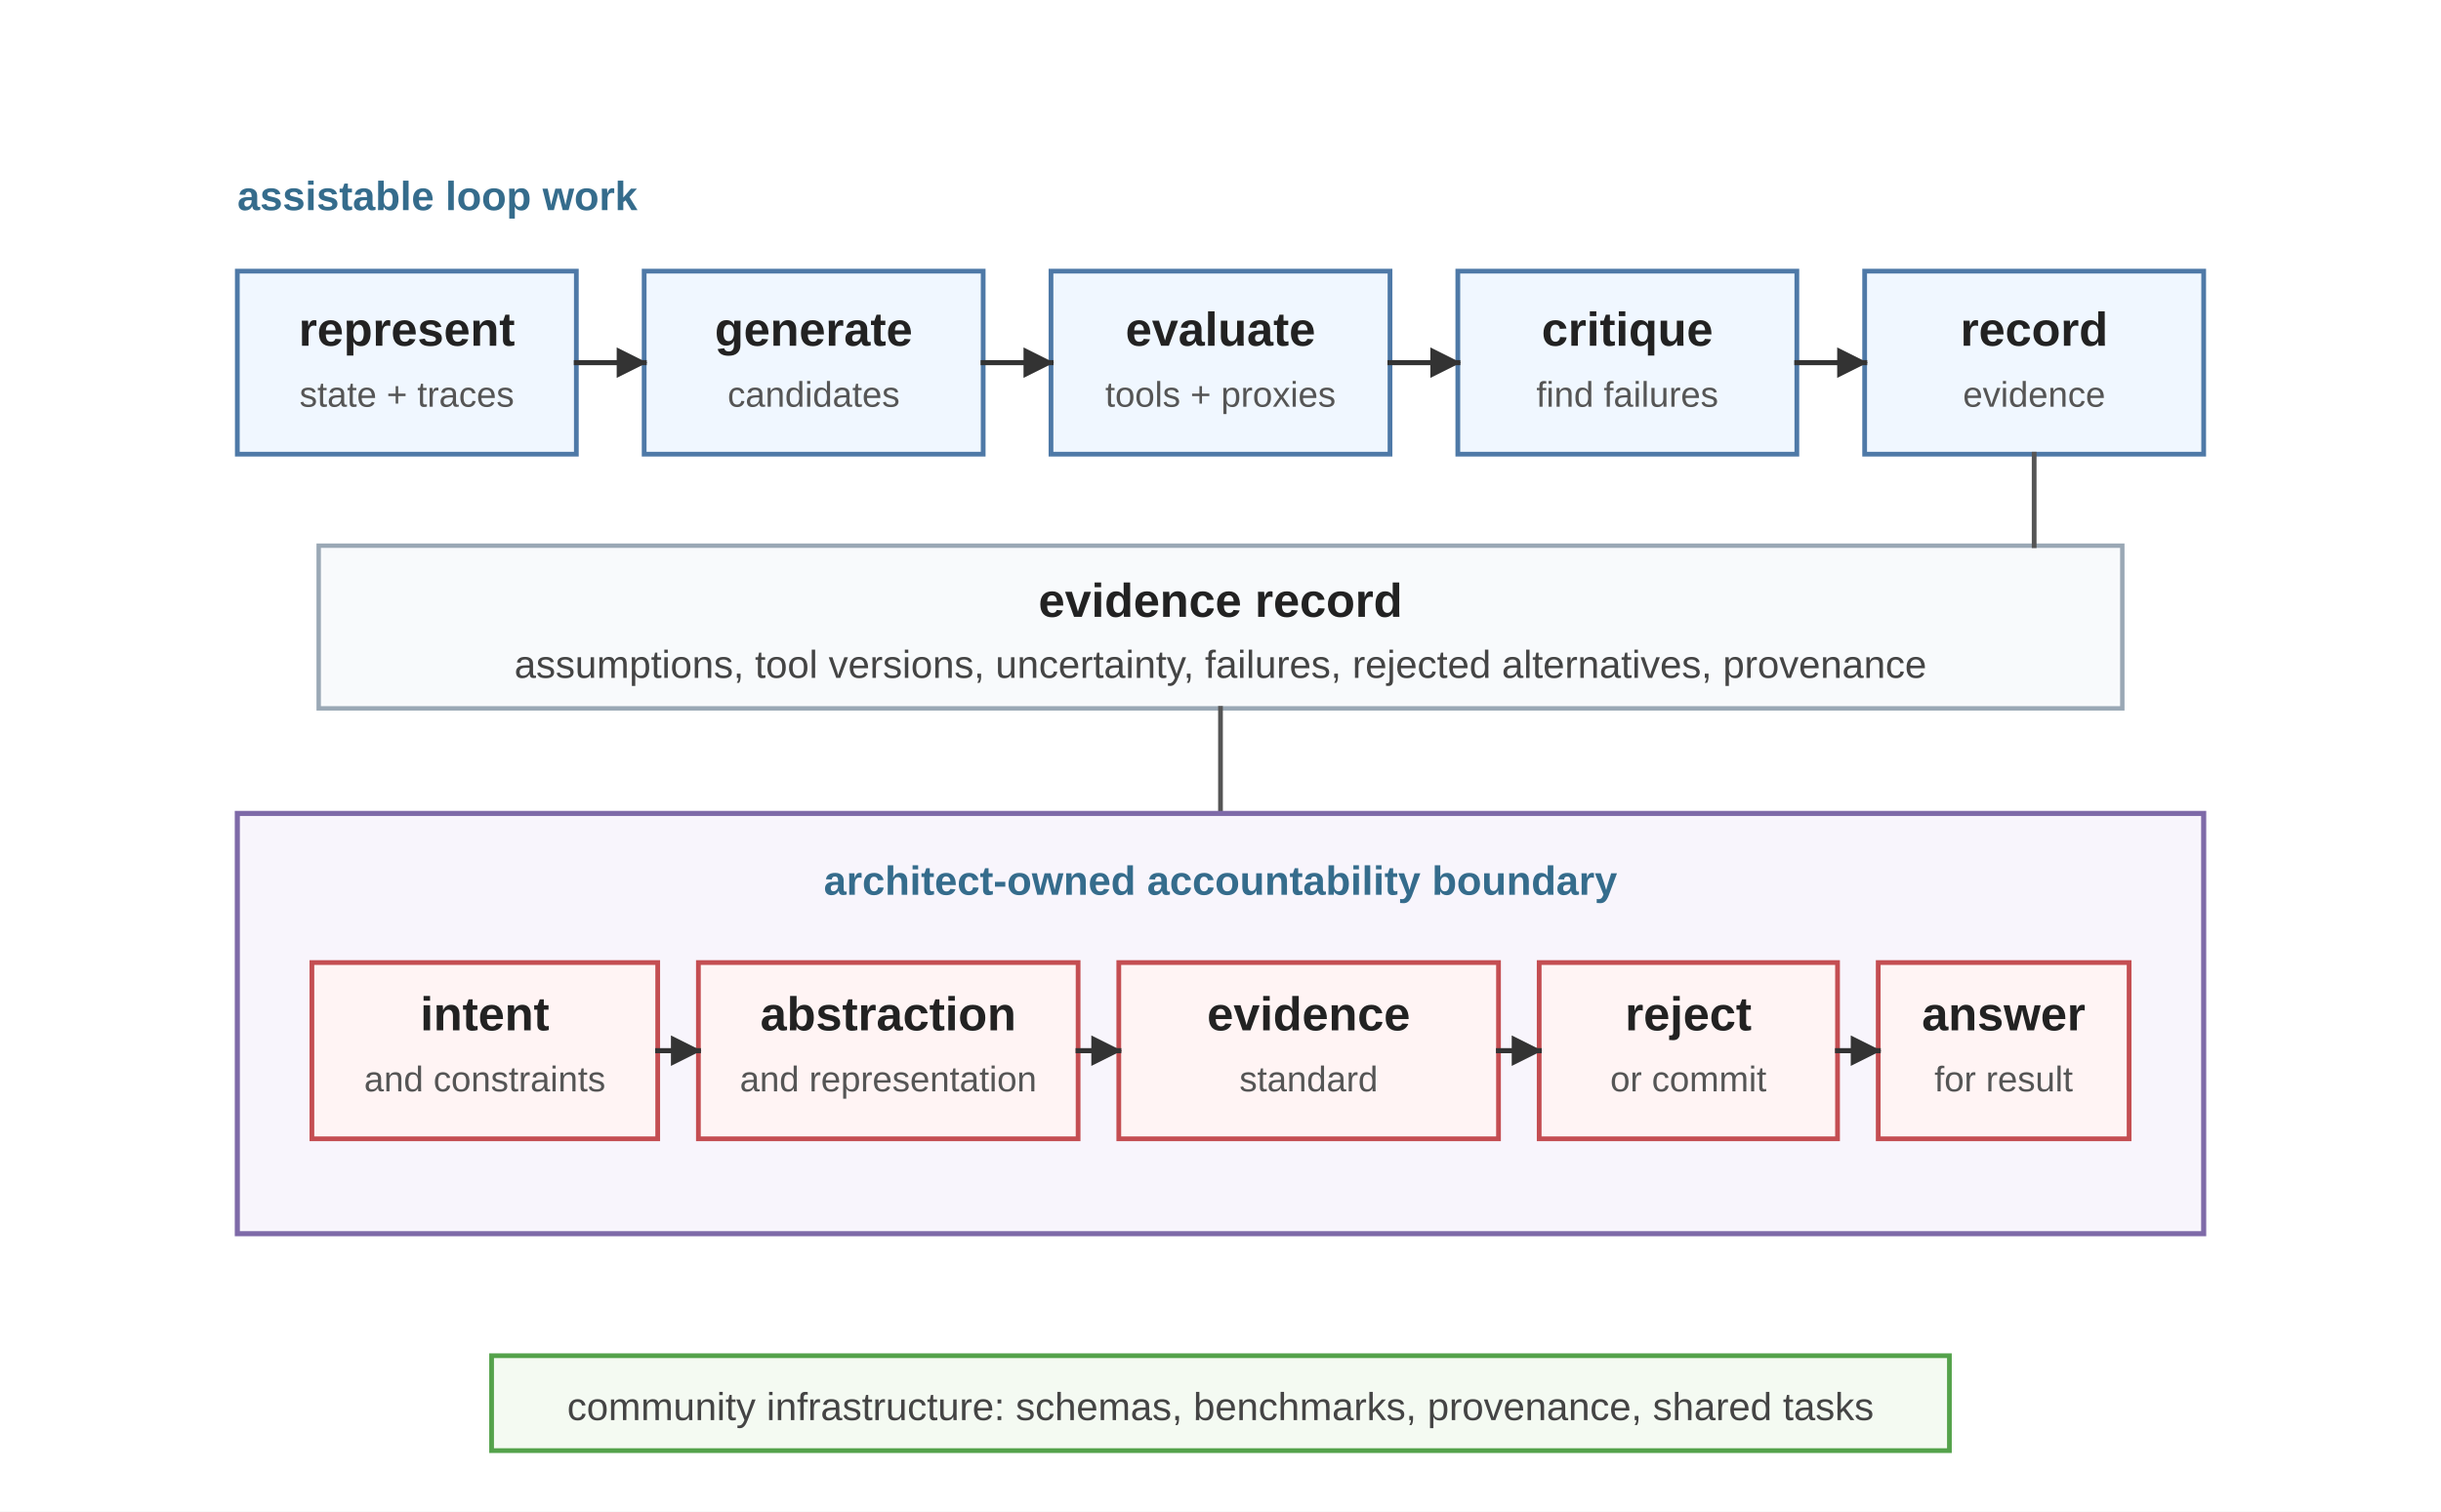
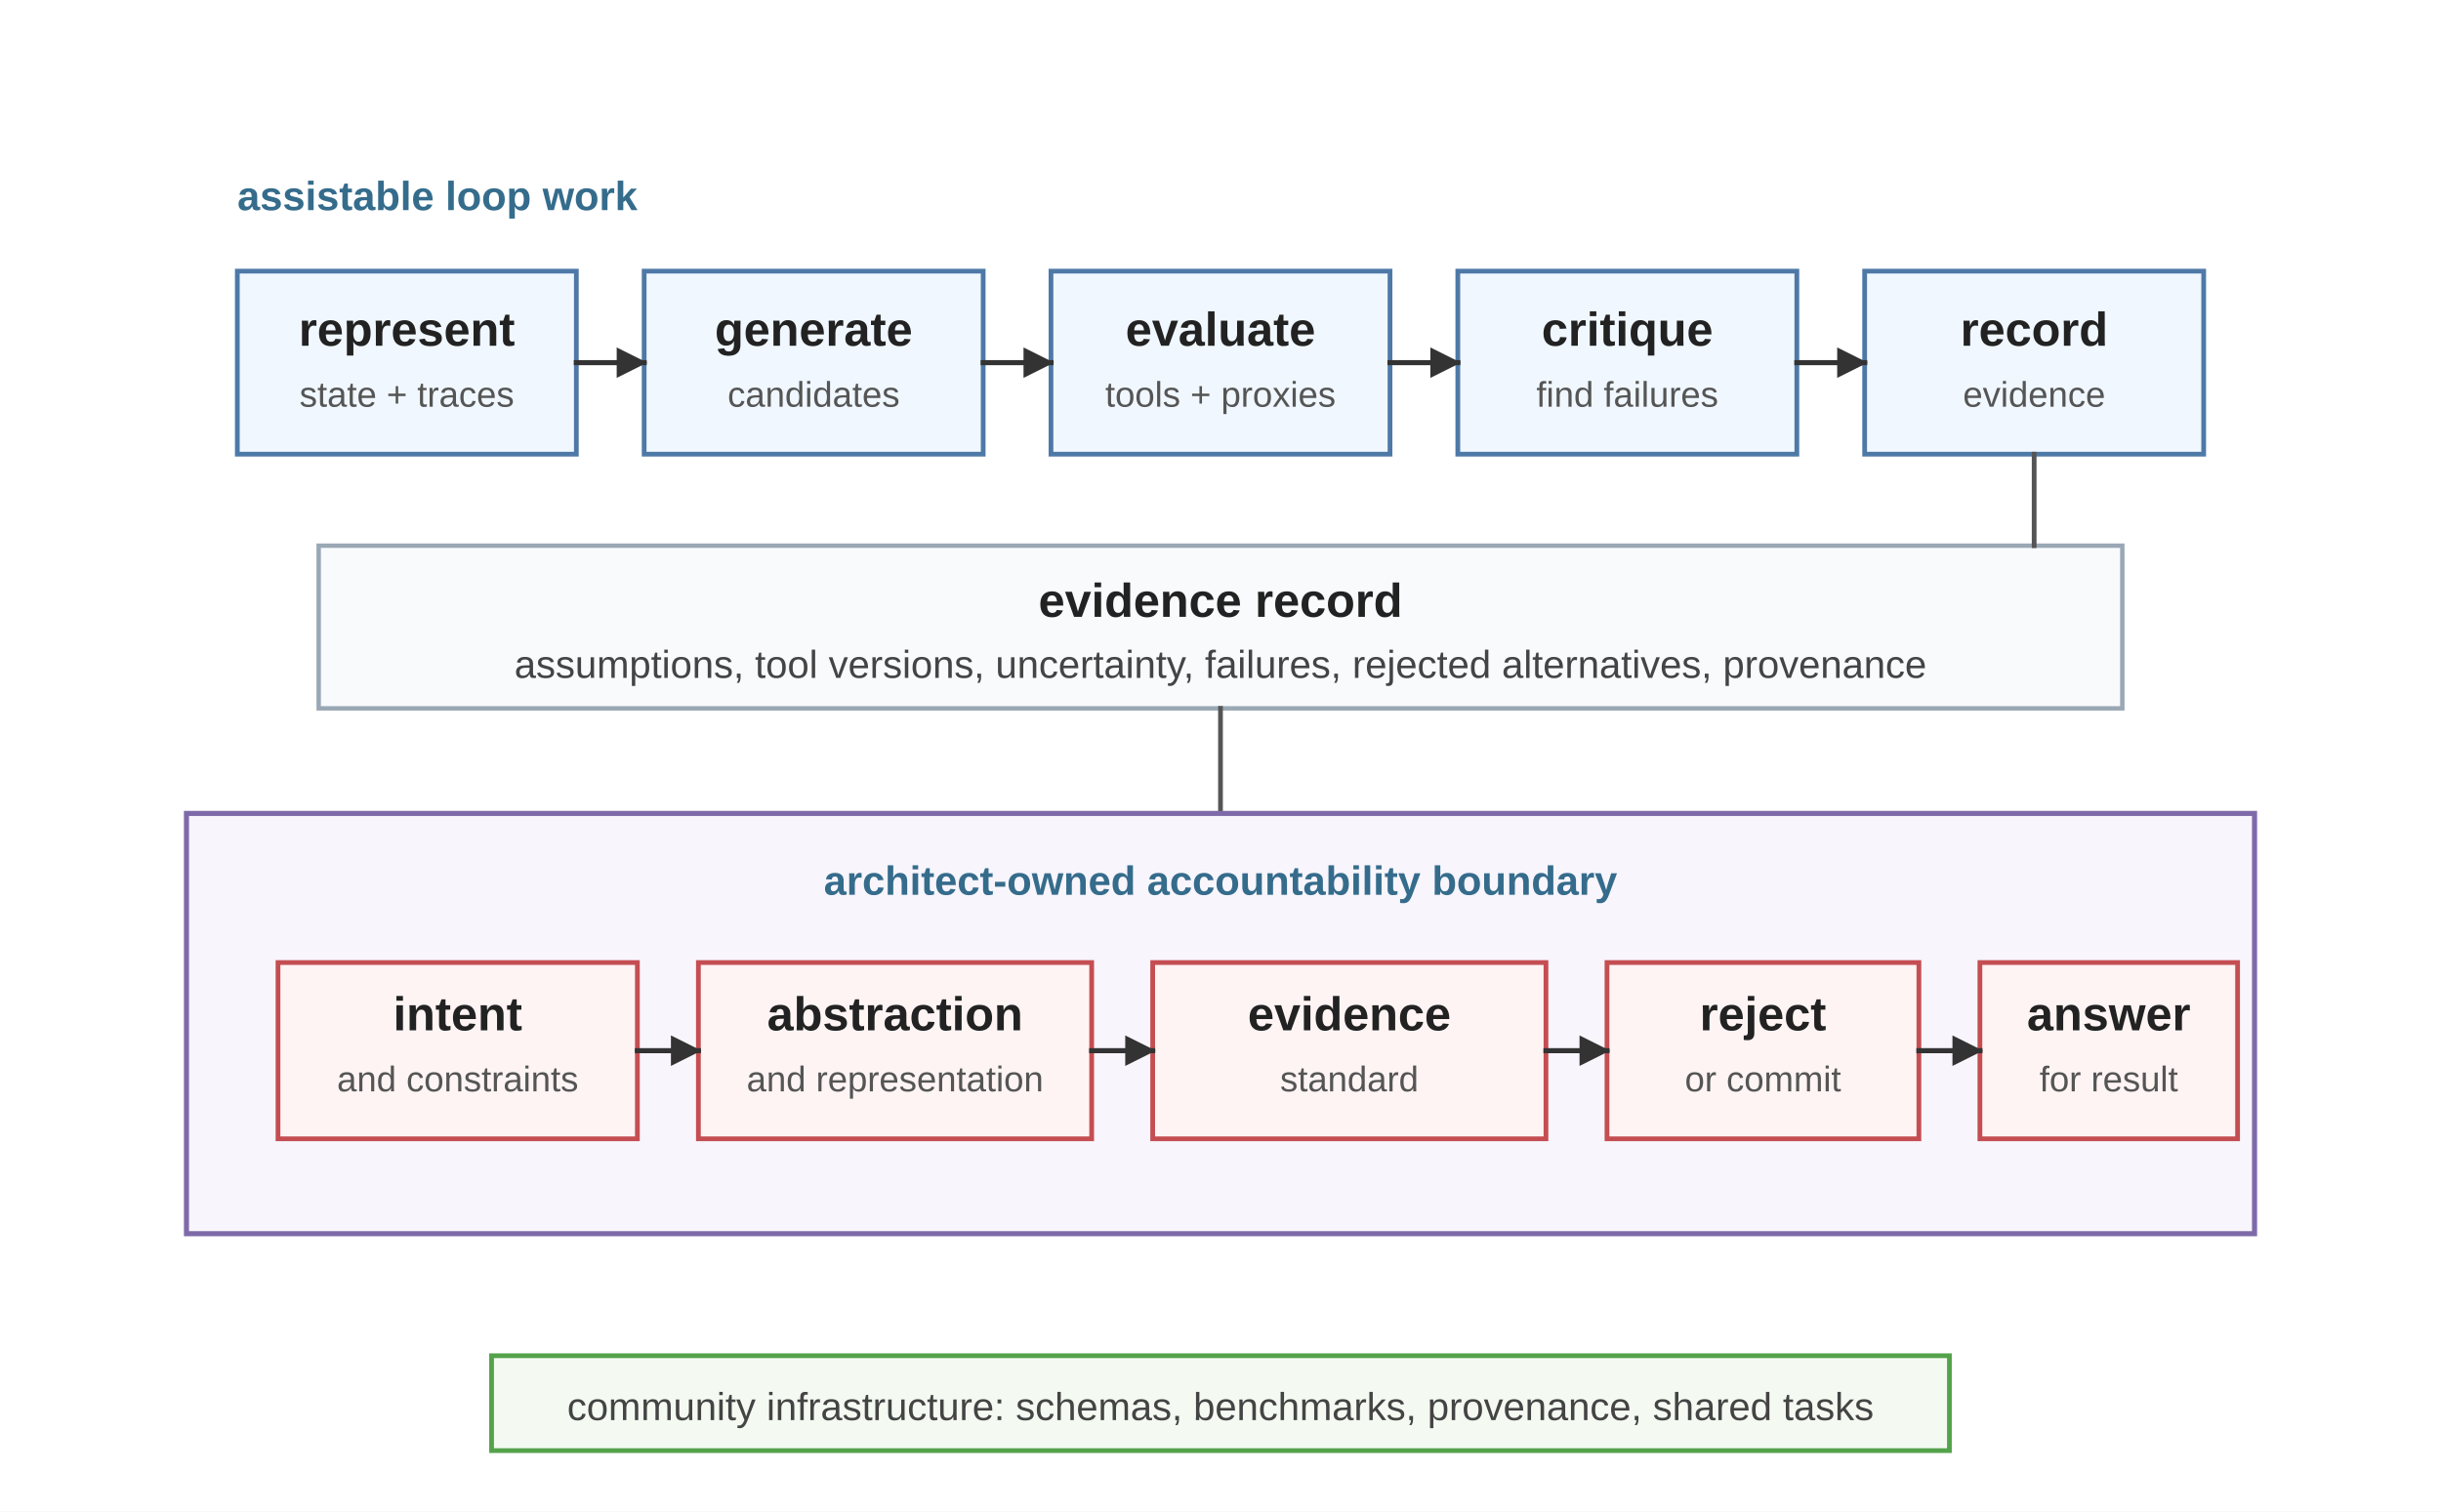
<svg xmlns="http://www.w3.org/2000/svg" viewBox="0 0 720 446" role="img">
  <defs>
    <marker id="arrow" viewBox="0 0 10 10" refX="9" refY="5" markerWidth="6" markerHeight="6" orient="auto">
      <path d="M 0 0 L 10 5 L 0 10 z" fill="#333333" />
    </marker>
    <style>
      .font { font-family: Arial, Helvetica, sans-serif; }
      .label { font-size: 14px; font-weight: 700; fill: #222222; }
      .small { font-size: 11.5px; fill: #444444; }
      .micro { font-size: 10.5px; fill: #555555; }
      .note { font-size: 12px; font-weight: 700; fill: #356C8C; }
      .assist { fill: #F0F7FF; stroke: #4E79A7; stroke-width: 1.4; }
      .record { fill: #F8FAFC; stroke: #9AA8B5; stroke-width: 1.3; }
      .own { fill: #FFF4F4; stroke: #C44E52; stroke-width: 1.4; }
      .field { fill: #F4FAF2; stroke: #54A24B; stroke-width: 1.4; }
      .boundary { fill: #F8F5FC; stroke: #7E6AA8; stroke-width: 1.5; }
      .arrow { stroke: #333333; stroke-width: 1.5; fill: none; stroke-linecap: square; stroke-linejoin: miter; }
      .thin { stroke: #555555; stroke-width: 1.4; fill: none; stroke-linecap: square; stroke-linejoin: miter; }
    </style>
  </defs>
  <rect width="720" height="446" fill="#ffffff" />
  <g class="font" transform="translate(0,-54)">
    <text class="note" x="70" y="116">assistable loop work</text>
    <rect class="assist" x="70" y="134" width="100" height="54" />
    <text class="label" x="120" y="156" text-anchor="middle">represent</text>
    <text class="micro" x="120" y="174" text-anchor="middle">state + traces</text>
    <rect class="assist" x="190" y="134" width="100" height="54" />
    <text class="label" x="240" y="156" text-anchor="middle">generate</text>
    <text class="micro" x="240" y="174" text-anchor="middle">candidates</text>
    <rect class="assist" x="310" y="134" width="100" height="54" />
    <text class="label" x="360" y="156" text-anchor="middle">evaluate</text>
    <text class="micro" x="360" y="174" text-anchor="middle">tools + proxies</text>
    <rect class="assist" x="430" y="134" width="100" height="54" />
    <text class="label" x="480" y="156" text-anchor="middle">critique</text>
    <text class="micro" x="480" y="174" text-anchor="middle">find failures</text>
    <rect class="assist" x="550" y="134" width="100" height="54" />
    <text class="label" x="600" y="156" text-anchor="middle">record</text>
    <text class="micro" x="600" y="174" text-anchor="middle">evidence</text>
    <line class="arrow" x1="170" y1="161" x2="190" y2="161" marker-end="url(#arrow)" />
    <line class="arrow" x1="290" y1="161" x2="310" y2="161" marker-end="url(#arrow)" />
    <line class="arrow" x1="410" y1="161" x2="430" y2="161" marker-end="url(#arrow)" />
    <line class="arrow" x1="530" y1="161" x2="550" y2="161" marker-end="url(#arrow)" />
    <rect class="record" x="94" y="215" width="532" height="48" />
    <text class="label" x="360" y="236" text-anchor="middle">evidence record</text>
    <text class="small" x="360" y="254" text-anchor="middle">assumptions, tool versions, uncertainty, failures, rejected alternatives, provenance</text>
    <line class="thin" x1="600" y1="188" x2="600" y2="215" />
    <line class="thin" x1="360" y1="263" x2="360" y2="294" />
-     <rect class="boundary" x="70" y="294" width="580" height="124" />
+     <rect class="boundary" x="55" y="294" width="610" height="124" />
    <text class="note" x="360" y="318" text-anchor="middle">architect-owned accountability boundary</text>
-     <rect class="own" x="92" y="338" width="102" height="52" />
-     <text class="label" x="143" y="358" text-anchor="middle">intent</text>
-     <text class="micro" x="143" y="376" text-anchor="middle">and constraints</text>
-     <rect class="own" x="206" y="338" width="112" height="52" />
-     <text class="label" x="262" y="358" text-anchor="middle">abstraction</text>
-     <text class="micro" x="262" y="376" text-anchor="middle">and representation</text>
-     <rect class="own" x="330" y="338" width="112" height="52" />
-     <text class="label" x="386" y="358" text-anchor="middle">evidence</text>
-     <text class="micro" x="386" y="376" text-anchor="middle">standard</text>
-     <rect class="own" x="454" y="338" width="88" height="52" />
-     <text class="label" x="498" y="358" text-anchor="middle">reject</text>
-     <text class="micro" x="498" y="376" text-anchor="middle">or commit</text>
-     <rect class="own" x="554" y="338" width="74" height="52" />
-     <text class="label" x="591" y="358" text-anchor="middle">answer</text>
-     <text class="micro" x="591" y="376" text-anchor="middle">for result</text>
-     <line class="arrow" x1="194" y1="364" x2="206" y2="364" marker-end="url(#arrow)" />
-     <line class="arrow" x1="318" y1="364" x2="330" y2="364" marker-end="url(#arrow)" />
-     <line class="arrow" x1="442" y1="364" x2="454" y2="364" marker-end="url(#arrow)" />
-     <line class="arrow" x1="542" y1="364" x2="554" y2="364" marker-end="url(#arrow)" />
+     <rect class="own" x="82" y="338" width="106" height="52" />
+     <text class="label" x="135" y="358" text-anchor="middle">intent</text>
+     <text class="micro" x="135" y="376" text-anchor="middle">and constraints</text>
+     <rect class="own" x="206" y="338" width="116" height="52" />
+     <text class="label" x="264" y="358" text-anchor="middle">abstraction</text>
+     <text class="micro" x="264" y="376" text-anchor="middle">and representation</text>
+     <rect class="own" x="340" y="338" width="116" height="52" />
+     <text class="label" x="398" y="358" text-anchor="middle">evidence</text>
+     <text class="micro" x="398" y="376" text-anchor="middle">standard</text>
+     <rect class="own" x="474" y="338" width="92" height="52" />
+     <text class="label" x="520" y="358" text-anchor="middle">reject</text>
+     <text class="micro" x="520" y="376" text-anchor="middle">or commit</text>
+     <rect class="own" x="584" y="338" width="76" height="52" />
+     <text class="label" x="622" y="358" text-anchor="middle">answer</text>
+     <text class="micro" x="622" y="376" text-anchor="middle">for result</text>
+     <line class="arrow" x1="188" y1="364" x2="206" y2="364" marker-end="url(#arrow)" />
+     <line class="arrow" x1="322" y1="364" x2="340" y2="364" marker-end="url(#arrow)" />
+     <line class="arrow" x1="456" y1="364" x2="474" y2="364" marker-end="url(#arrow)" />
+     <line class="arrow" x1="566" y1="364" x2="584" y2="364" marker-end="url(#arrow)" />
    <rect class="field" x="145" y="454" width="430" height="28" />
    <text class="small" x="360" y="473" text-anchor="middle">community infrastructure: schemas, benchmarks, provenance, shared tasks</text>
  </g>
</svg>
